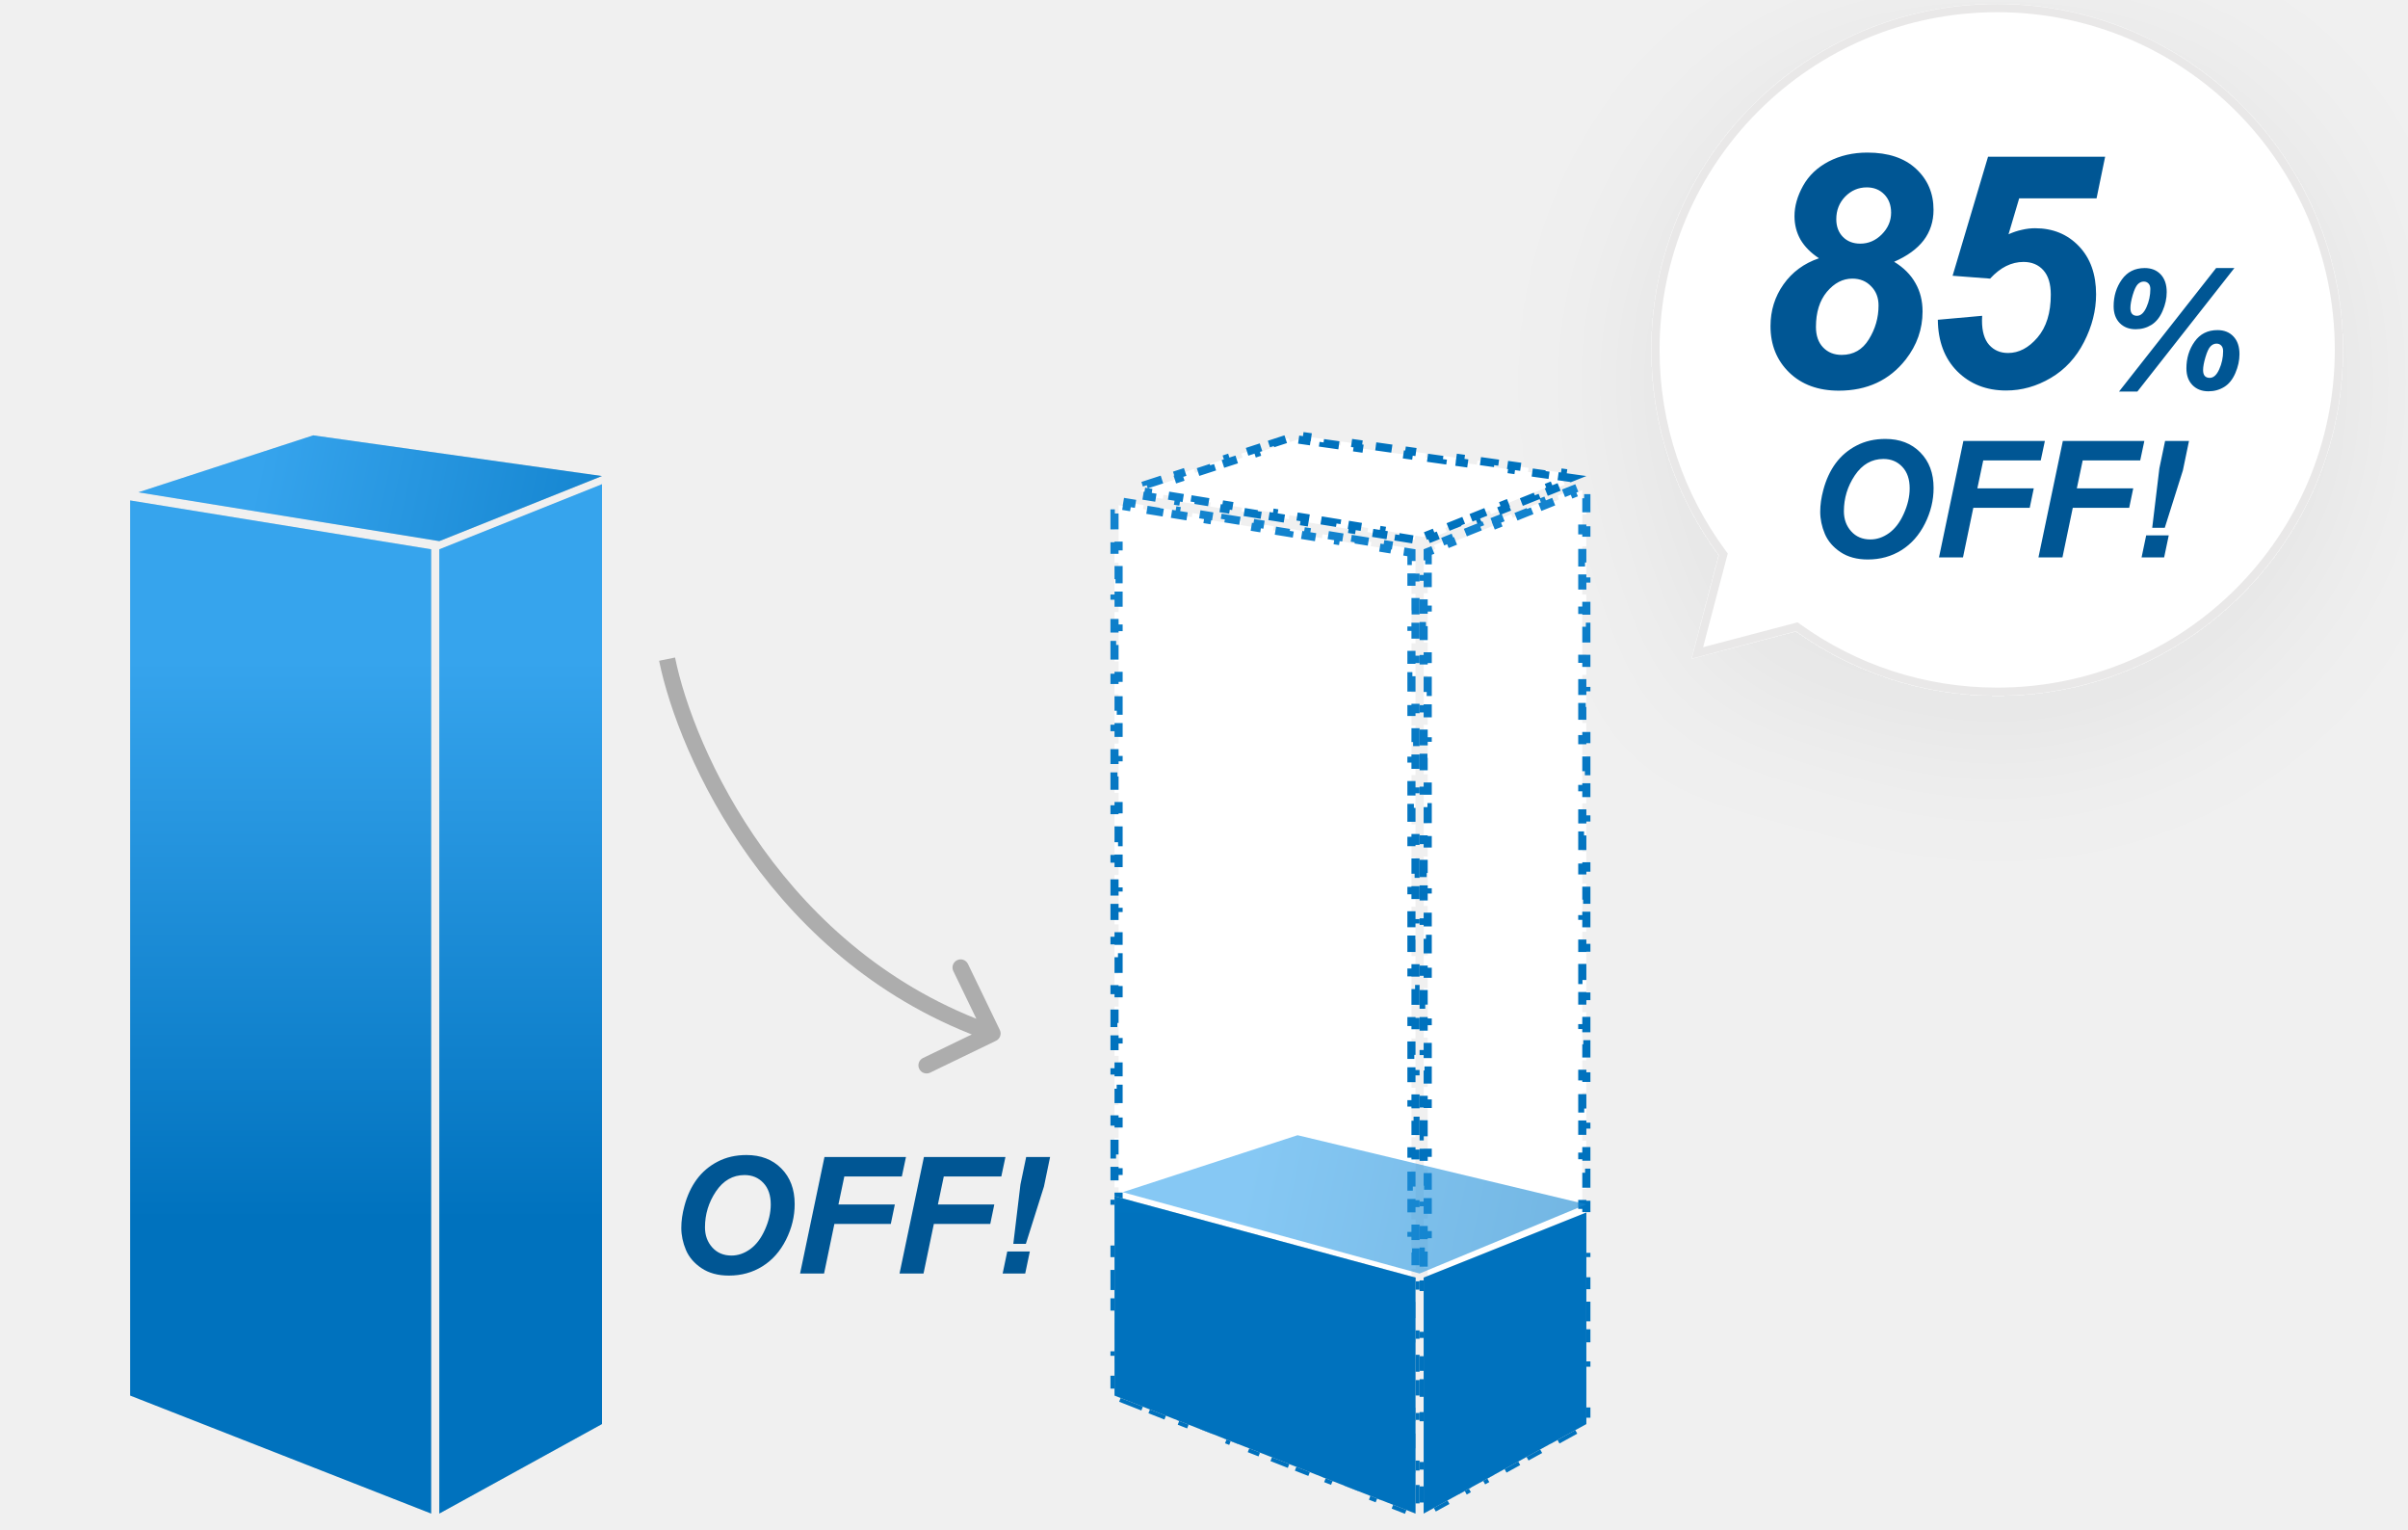
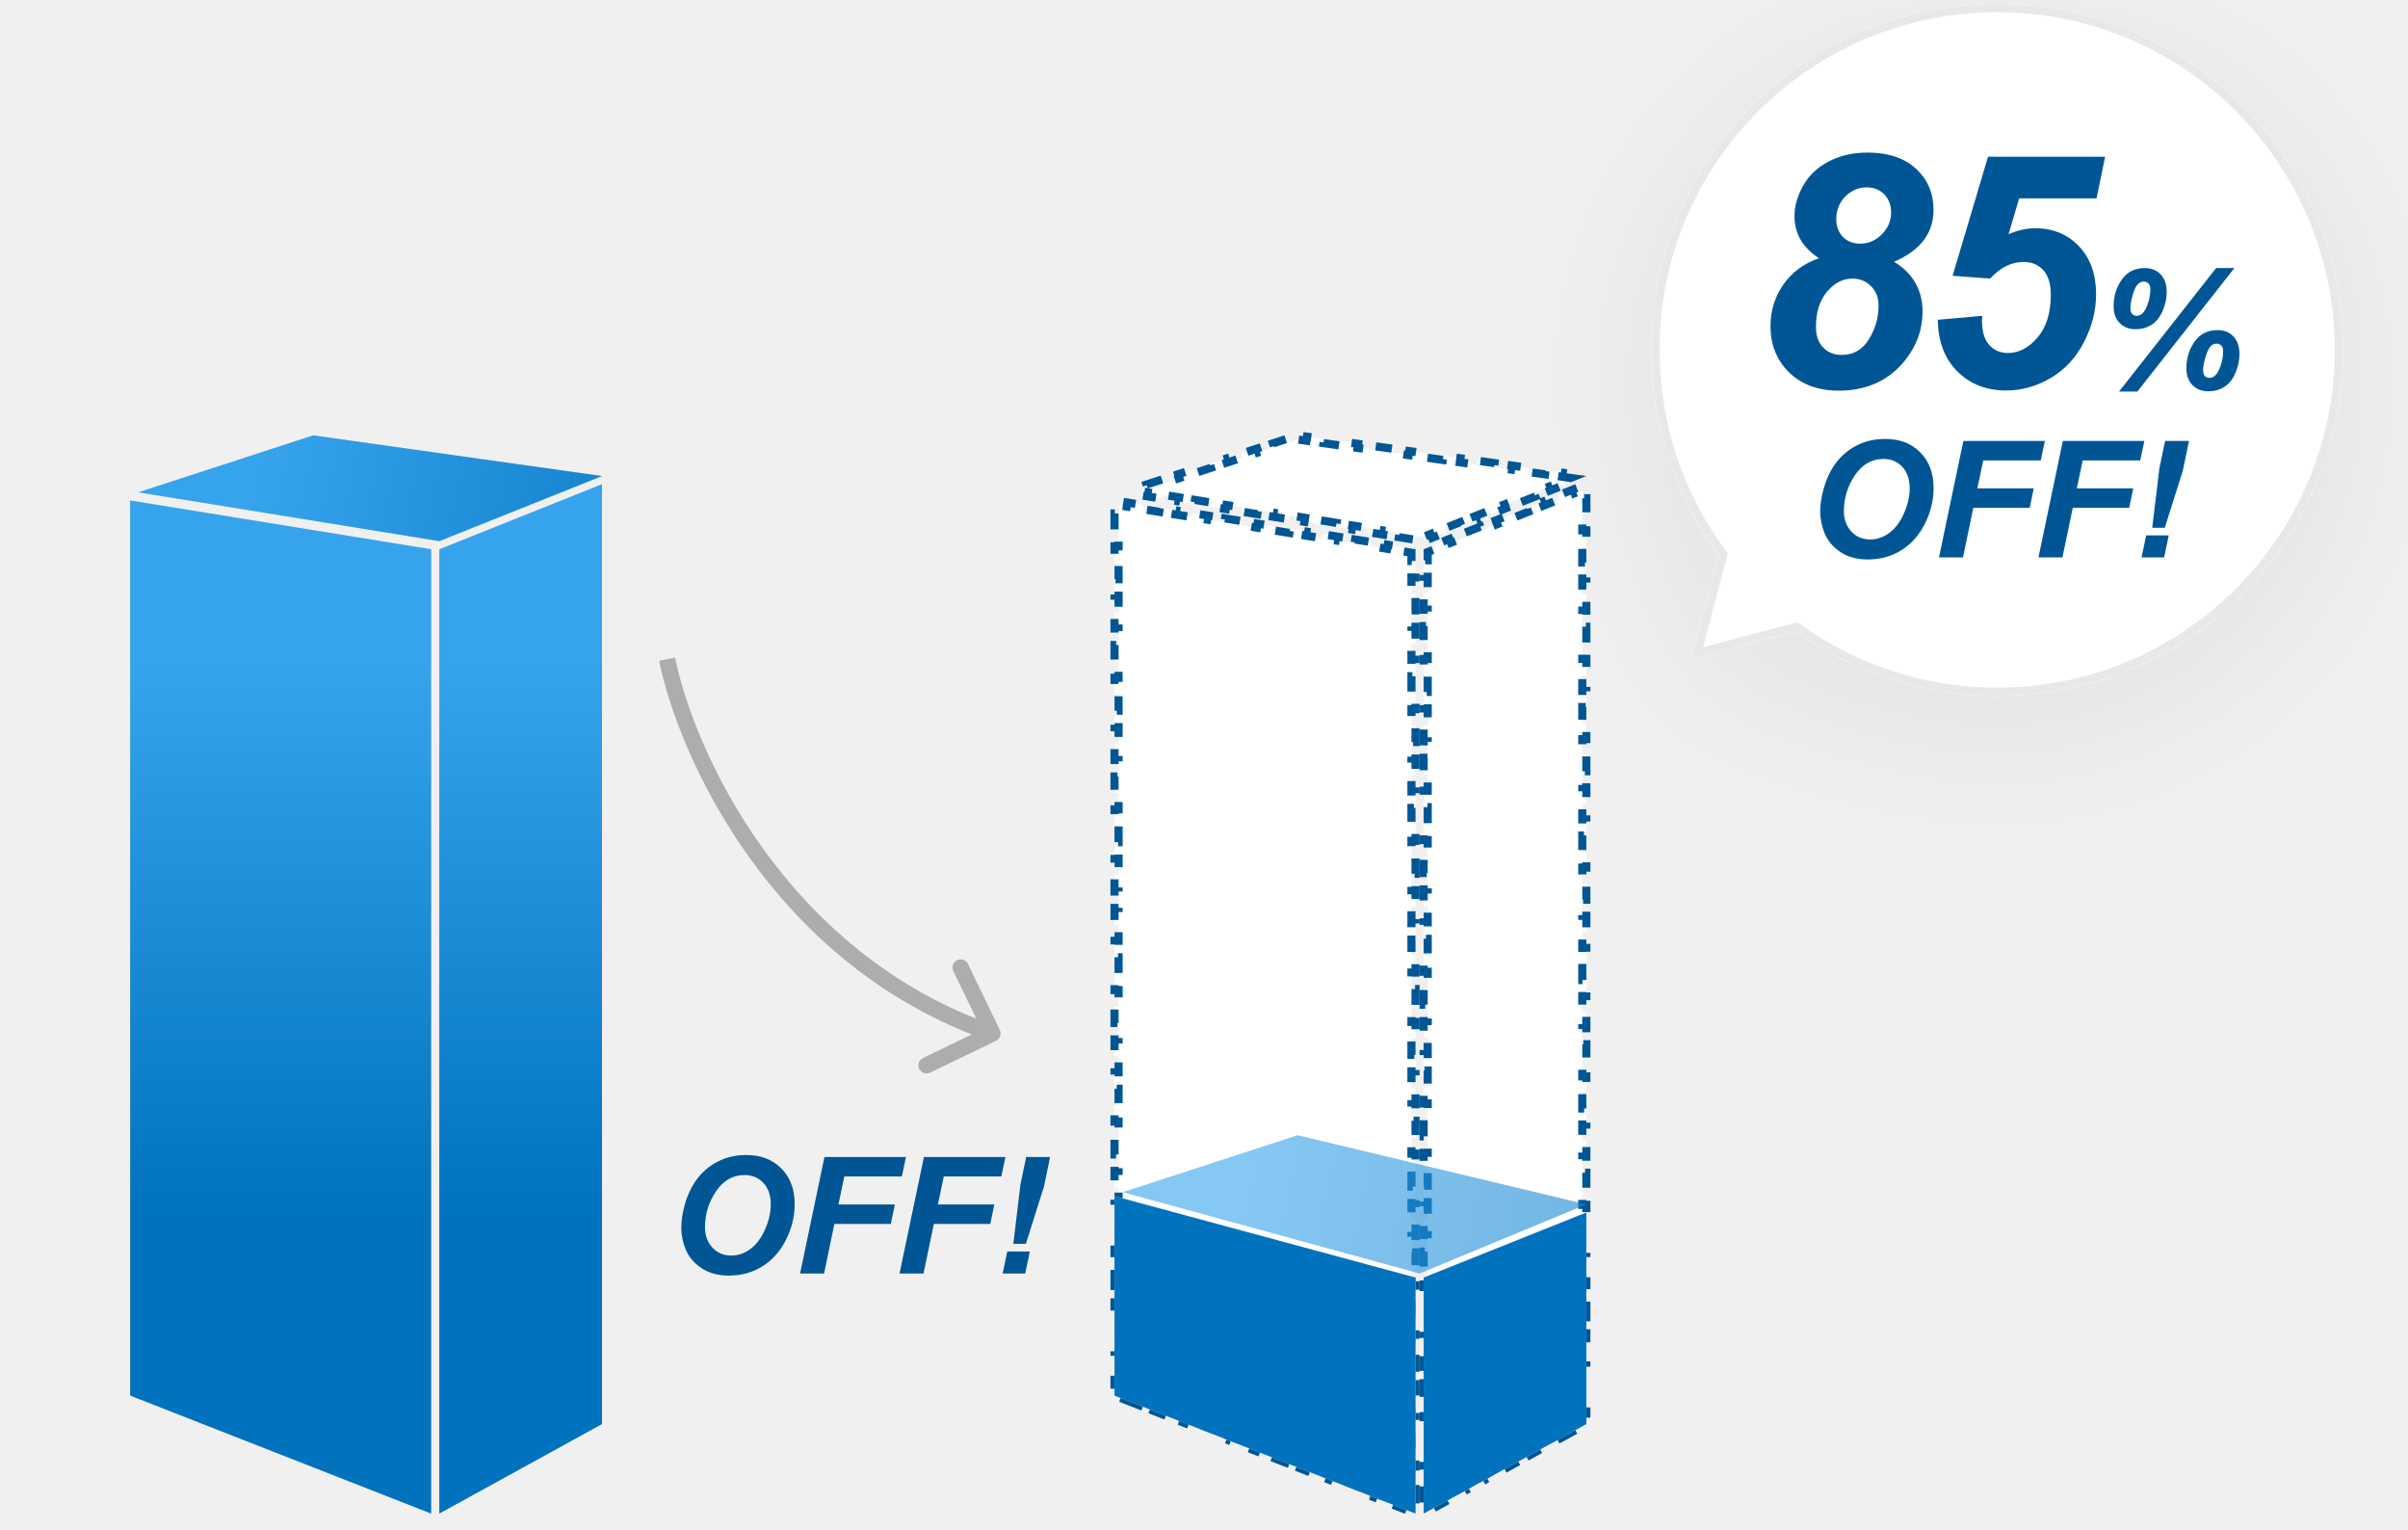
<svg xmlns="http://www.w3.org/2000/svg" width="296" height="188" viewBox="0 0 296 188" fill="none">
-   <g clip-path="url(#clip0_345_8456)">
-     <g filter="url(#filter0_d_345_8456)">
-       <mask id="path-1-inside-1_345_8456" fill="white">
+   <g clip-path="url(#clip0_465_1558)">
+     <g filter="url(#filter0_d_465_1558)">
+       <mask id="path-1-inside-1_465_1558" fill="white">
        <path fill-rule="evenodd" clip-rule="evenodd" d="M245.5 85.5C268.972 85.5 288 66.472 288 43C288 19.528 268.972 0.5 245.5 0.5C222.028 0.5 203 19.528 203 43C203 52.446 206.081 61.172 211.294 68.227L207.95 80.935L220.763 77.563C227.731 82.559 236.272 85.5 245.5 85.5Z" />
      </mask>
      <path fill-rule="evenodd" clip-rule="evenodd" d="M245.5 85.5C268.972 85.5 288 66.472 288 43C288 19.528 268.972 0.5 245.5 0.5C222.028 0.5 203 19.528 203 43C203 52.446 206.081 61.172 211.294 68.227L207.95 80.935L220.763 77.563C227.731 82.559 236.272 85.5 245.5 85.5Z" fill="white" />
-       <path d="M211.294 68.227L212.261 68.482L212.383 68.019L212.098 67.633L211.294 68.227ZM207.95 80.935L206.983 80.68L206.546 82.338L208.204 81.902L207.95 80.935ZM220.763 77.563L221.346 76.75L220.963 76.476L220.509 76.596L220.763 77.563ZM287 43C287 65.92 268.42 84.5 245.5 84.5V86.5C269.524 86.5 289 67.024 289 43H287ZM245.5 1.5C268.42 1.5 287 20.08 287 43H289C289 18.976 269.524 -0.5 245.5 -0.5V1.5ZM204 43C204 20.08 222.58 1.5 245.5 1.5V-0.5C221.476 -0.5 202 18.976 202 43H204ZM212.098 67.633C207.009 60.744 204 52.225 204 43H202C202 52.667 205.154 61.6 210.49 68.822L212.098 67.633ZM208.917 81.189L212.261 68.482L210.327 67.973L206.983 80.68L208.917 81.189ZM220.509 76.596L207.695 79.968L208.204 81.902L221.018 78.53L220.509 76.596ZM245.5 84.5C236.488 84.5 228.149 81.629 221.346 76.75L220.18 78.376C227.313 83.489 236.056 86.5 245.5 86.5V84.5Z" fill="#E9E8E8" mask="url(#path-1-inside-1_345_8456)" />
+       <path d="M211.294 68.227L212.261 68.482L212.383 68.019L212.098 67.633L211.294 68.227ZM207.95 80.935L206.983 80.68L206.546 82.338L208.204 81.902L207.95 80.935ZM220.763 77.563L221.346 76.75L220.963 76.476L220.509 76.596L220.763 77.563ZM287 43C287 65.92 268.42 84.5 245.5 84.5V86.5C269.524 86.5 289 67.024 289 43H287ZM245.5 1.5C268.42 1.5 287 20.08 287 43H289C289 18.976 269.524 -0.5 245.5 -0.5V1.5ZM204 43C204 20.08 222.58 1.5 245.5 1.5V-0.5C221.476 -0.5 202 18.976 202 43H204ZM212.098 67.633C207.009 60.744 204 52.225 204 43H202C202 52.667 205.154 61.6 210.49 68.822L212.098 67.633ZM208.917 81.189L212.261 68.482L210.327 67.973L206.983 80.68L208.917 81.189ZM220.509 76.596L207.695 79.968L208.204 81.902L221.018 78.53L220.509 76.596ZM245.5 84.5C236.488 84.5 228.149 81.629 221.346 76.75L220.18 78.376C227.313 83.489 236.056 86.5 245.5 86.5V84.5Z" fill="#E9E8E8" mask="url(#path-1-inside-1_465_1558)" />
    </g>
    <path d="M16 61.5L53 67.5V186L16 171.5L16 61.5Z" fill="#D9D9D9" />
-     <path d="M16 61.5L53 67.5V186L16 171.5L16 61.5Z" fill="url(#paint0_linear_345_8456)" />
-     <path d="M140.018 172.683L138.218 171.977L138.4 171.512L137.5 171.159L137.5 170.149H137V168.129H137.5V166.109H137V164.089H137.5V162.07H137V160.05H137.5V158.03H137V156.01H137.5V153.99H137V151.97H137.5V149.951H137V147.931H137.5V145.911H137V143.891H137.5V141.871H137V139.851H137.5V137.832H137V135.812H137.5V133.792H137V131.772H137.5V129.752H137V127.732H137.5V125.713H137V123.693H137.5V121.673H137V119.653H137.5V117.633H137V115.613H137.5V113.594H137V111.574H137.5V109.554H137V107.534H137.5V105.514H137V103.494H137.5V101.474H137V99.455H137.5V97.435H137V95.415H137.5V93.395H137V91.375H137.5V89.355H137V87.336H137.5V85.316H137V83.296H137.5V81.276H137V79.256H137.5V77.236H137V75.217H137.5V73.197H137V71.177H137.5V69.157H137V67.137H137.5V65.117H137V63.097H137.5V62.088L138.5 62.25L138.58 61.756L140.58 62.081L140.5 62.574L142.5 62.898L142.58 62.405L144.58 62.729L144.5 63.223L146.5 63.547L146.58 63.053L148.58 63.378L148.5 63.871L150.5 64.196L150.58 63.702L152.58 64.026L152.5 64.52L154.5 64.844L154.58 64.351L156.58 64.675L156.5 65.169L158.5 65.493L158.58 64.999L160.58 65.324L160.5 65.817L162.5 66.142L162.58 65.648L164.58 65.972L164.5 66.466L166.5 66.79L166.58 66.297L168.58 66.621L168.5 67.115L170.5 67.439L170.58 66.945L172.58 67.27L172.5 67.763L173.5 67.925V68.937H174V70.96H173.5V72.983H174V75.006H173.5V77.029H174V79.053H173.5V81.076H174V83.099H173.5V85.122H174V87.145H173.5V89.168H174V91.191H173.5V93.215H174V95.238H173.5V97.261H174V99.284H173.5V101.307H174V103.33H173.5V105.353H174V107.376H173.5V109.4H174V111.423H173.5V113.446H174V115.469H173.5V117.492H174V119.515H173.5V121.538H174V123.562H173.5V125.585H174V127.608H173.5V129.631H174V131.654H173.5V133.677H174V135.7H173.5V137.723H174V139.747H173.5V141.77H174V143.793H173.5V145.816H174V147.839H173.5V149.862H174V151.885H173.5V153.909H174V155.932H173.5V157.955H174V159.978H173.5V162.001H174V164.024H173.5V166.047H174V168.07H173.5V170.094H174V172.117H173.5V174.14H174V176.163H173.5V178.186H174V180.209H173.5V182.232H174V184.255H173.5L173.5 185.267L172.6 184.914L172.418 185.38L170.618 184.674L170.8 184.209L169 183.504L168.818 183.969L167.018 183.264L167.2 182.798L165.4 182.093L165.218 182.558L163.418 181.853L163.6 181.387L161.8 180.682L161.618 181.147L159.818 180.442L160 179.976L158.2 179.271L158.018 179.737L156.218 179.031L156.4 178.566L154.6 177.86L154.418 178.326L152.618 177.62L152.8 177.155L151 176.449L150.818 176.915L149.018 176.21L149.2 175.744L147.4 175.039L147.218 175.504L145.418 174.799L145.6 174.333L143.8 173.628L143.618 174.093L141.818 173.388L142 172.922L140.2 172.217L140.018 172.683Z" fill="white" stroke="url(#paint1_linear_345_8456)" stroke-dasharray="2 2" />
+     <path d="M16 61.5L53 67.5V186L16 171.5L16 61.5Z" fill="url(#paint0_linear_465_1558)" />
+     <path d="M140.018 172.683L138.218 171.977L138.4 171.512L137.5 171.159L137.5 170.149H137V168.129H137.5V166.109H137V164.089H137.5V162.07H137V160.05H137.5V158.03H137V156.01H137.5V153.99H137V151.97H137.5V149.951H137V147.931H137.5V145.911H137V143.891H137.5V141.871H137V139.851H137.5V137.832H137V135.812H137.5V133.792H137V131.772H137.5V129.752H137V127.732H137.5V125.713H137V123.693H137.5V121.673H137V119.653H137.5V117.633H137V115.613H137.5V113.594H137V111.574H137.5V109.554H137V107.534H137.5V105.514H137V103.494H137.5V101.474H137V99.455H137.5V97.435H137V95.415H137.5V93.395H137V91.375H137.5V89.355H137V87.336H137.5V85.316H137V83.296H137.5V81.276H137V79.256H137.5V77.236H137V75.217H137.5V73.197H137V71.177H137.5V69.157H137V67.137H137.5V65.117H137V63.097H137.5V62.088L138.5 62.25L138.58 61.756L140.58 62.081L140.5 62.574L142.5 62.898L142.58 62.405L144.58 62.729L144.5 63.223L146.5 63.547L146.58 63.053L148.58 63.378L148.5 63.871L150.5 64.196L150.58 63.702L152.58 64.026L152.5 64.52L154.5 64.844L154.58 64.351L156.58 64.675L156.5 65.169L158.5 65.493L158.58 64.999L160.58 65.324L160.5 65.817L162.5 66.142L162.58 65.648L164.58 65.972L164.5 66.466L166.5 66.79L166.58 66.297L168.58 66.621L168.5 67.115L170.5 67.439L170.58 66.945L172.58 67.27L172.5 67.763L173.5 67.925V68.937H174V70.96H173.5V72.983H174V75.006H173.5V77.029H174V79.053H173.5V81.076H174V83.099H173.5V85.122H174V87.145H173.5V89.168H174V91.191H173.5V93.215H174V95.238H173.5V97.261H174V99.284H173.5V101.307H174V103.33H173.5V105.353H174V107.376H173.5V109.4H174V111.423H173.5V113.446H174V115.469H173.5V117.492H174V119.515H173.5V121.538H174V123.562H173.5V125.585H174V127.608H173.5V129.631H174V131.654H173.5V133.677H174V135.7H173.5V137.723H174V139.747H173.5V141.77H174V143.793H173.5V145.816H174V147.839H173.5V149.862H174V151.885H173.5V153.909H174V155.932H173.5V157.955H174V159.978H173.5V162.001H174V164.024H173.5V166.047H174V168.07H173.5V170.094H174V172.117H173.5V174.14H174V176.163H173.5V178.186H174V180.209H173.5V182.232H174V184.255H173.5L173.5 185.267L172.6 184.914L172.418 185.38L170.618 184.674L170.8 184.209L169 183.504L168.818 183.969L167.018 183.264L167.2 182.798L165.4 182.093L165.218 182.558L163.418 181.853L163.6 181.387L161.8 180.682L161.618 181.147L159.818 180.442L160 179.976L158.2 179.271L158.018 179.737L156.218 179.031L156.4 178.566L154.6 177.86L154.418 178.326L152.618 177.62L152.8 177.155L151 176.449L150.818 176.915L149.018 176.21L149.2 175.744L147.4 175.039L147.218 175.504L145.418 174.799L145.6 174.333L143.8 173.628L143.618 174.093L141.818 173.388L142 172.922L140.2 172.217L140.018 172.683Z" fill="white" stroke="#005694" stroke-dasharray="2 2" />
    <path d="M137 147L174 157V186L137 171.5L137 147Z" fill="#D9D9D9" />
-     <path d="M137 147L174 157V186L137 171.5L137 147Z" fill="url(#paint2_linear_345_8456)" />
+     <path d="M137 147L174 157V186L137 171.5L137 147Z" fill="url(#paint1_linear_465_1558)" />
    <path d="M74 59.5L54 67.5V186L74 175V59.5Z" fill="#D9D9D9" />
-     <path d="M74 59.5L54 67.5V186L74 175V59.5Z" fill="url(#paint3_linear_345_8456)" />
-     <path d="M191.891 176.71L193.791 175.665L193.55 175.227L194.5 174.704L194.5 173.718H195V171.744H194.5V169.77H195V167.797H194.5V165.823H195V163.85H194.5V161.876H195V159.903H194.5V157.929H195V155.956H194.5V153.982H195V152.009H194.5V150.035H195V148.061H194.5V146.088H195V144.114H194.5V142.141H195V140.167H194.5V138.194H195V136.22H194.5V134.247H195V132.273H194.5V130.3H195V128.326H194.5V126.352H195V124.379H194.5V122.405H195V120.432H194.5V118.458H195V116.485H194.5V114.511H195V112.538H194.5V110.564H195V108.59H194.5V106.617H195V104.643H194.5V102.67H195V100.696H194.5V98.723H195V96.749H194.5V94.776H195V92.802H194.5V90.829H195V88.855H194.5V86.881H195V84.908H194.5V82.934H195V80.961H194.5V78.987H195V77.014H194.5V75.04H195V73.067H194.5V71.093H195V69.12H194.5V67.146H195V65.172H194.5V63.199H195V61.225H194.5V60.239L193.55 60.618L193.364 60.154L191.464 60.914L191.65 61.379L189.75 62.139L189.564 61.674L187.664 62.434L187.85 62.898L185.95 63.658L185.764 63.194L183.864 63.954L184.05 64.418L182.15 65.178L181.964 64.714L180.064 65.474L180.25 65.939L178.35 66.698L178.164 66.234L176.264 66.994L176.45 67.459L175.5 67.838V68.85H175V70.873H175.5V72.895H175V74.918H175.5V76.941H175V78.963H175.5V80.986H175V83.009H175.5V85.031H175V87.054H175.5V89.077H175V91.099H175.5V93.122H175V95.145H175.5V97.168H175V99.19H175.5V101.213H175V103.236H175.5V105.258H175V107.281H175.5V109.304H175V111.326H175.5V113.349H175V115.372H175.5V117.394H175V119.417H175.5V121.44H175V123.462H175.5V125.485H175V127.508H175.5V129.53H175V131.553H175.5V133.576H175V135.599H175.5V137.621H175V139.644H175.5V141.667H175V143.689H175.5V145.712H175V147.735H175.5V149.757H175V151.78H175.5V153.803H175V155.825H175.5V157.848H175V159.871H175.5V161.893H175V163.916H175.5V165.939H175V167.962H175.5V169.984H175V172.007H175.5V174.03H175V176.052H175.5V178.075H175V180.098H175.5V182.12H175V184.143H175.5V185.154L176.45 184.632L176.691 185.07L178.591 184.025L178.35 183.587L180.25 182.542L180.491 182.98L182.391 181.935L182.15 181.497L184.05 180.452L184.291 180.89L186.191 179.845L185.95 179.407L187.85 178.362L188.091 178.8L189.991 177.755L189.75 177.317L191.65 176.272L191.891 176.71Z" fill="white" stroke="url(#paint4_linear_345_8456)" stroke-dasharray="2 2" />
+     <path d="M74 59.5L54 67.5V186L74 175V59.5Z" fill="url(#paint2_linear_465_1558)" />
+     <path d="M191.891 176.71L193.791 175.665L193.55 175.227L194.5 174.704L194.5 173.718H195V171.744H194.5V169.77H195V167.797H194.5V165.823H195V163.85H194.5V161.876H195V159.903H194.5V157.929H195V155.956H194.5V153.982H195V152.009H194.5V150.035H195V148.061H194.5V146.088H195V144.114H194.5V142.141H195V140.167H194.5V138.194H195V136.22H194.5V134.247H195V132.273H194.5V130.3H195V128.326H194.5V126.352H195V124.379H194.5V122.405H195V120.432H194.5V118.458H195V116.485H194.5V114.511H195V112.538H194.5V110.564H195V108.59H194.5V106.617H195V104.643H194.5V102.67H195V100.696H194.5V98.723H195V96.749H194.5V94.776H195V92.802H194.5V90.829H195V88.855H194.5V86.881H195V84.908H194.5V82.934H195V80.961H194.5V78.987H195V77.014H194.5V75.04H195V73.067H194.5V71.093H195V69.12H194.5V67.146H195V65.172H194.5V63.199H195V61.225H194.5V60.239L193.55 60.618L193.364 60.154L191.464 60.914L191.65 61.379L189.75 62.139L189.564 61.674L187.664 62.434L187.85 62.898L185.95 63.658L185.764 63.194L183.864 63.954L184.05 64.418L182.15 65.178L181.964 64.714L180.064 65.474L180.25 65.939L178.35 66.698L178.164 66.234L176.264 66.994L176.45 67.459L175.5 67.838V68.85H175V70.873H175.5V72.895H175V74.918H175.5V76.941H175V78.963H175.5V80.986H175V83.009H175.5V85.031H175V87.054H175.5V89.077H175V91.099H175.5V93.122H175V95.145H175.5V97.168H175V99.19H175.5V101.213H175V103.236H175.5V105.258H175V107.281H175.5V109.304H175V111.326H175.5V113.349H175V115.372H175.5V117.394H175V119.417H175.5V121.44H175V123.462H175.5V125.485H175V127.508H175.5V129.53H175V131.553H175.5V133.576H175V135.599H175.5V137.621H175V139.644H175.5V141.667H175V143.689H175.5V145.712H175V147.735H175.5V149.757H175V151.78H175.5V153.803H175V155.825H175.5V157.848H175V159.871H175.5V161.893H175V163.916H175.5V165.939H175V167.962H175.5V169.984H175V172.007H175.5V174.03H175V176.052H175.5V178.075H175V180.098H175.5V182.12H175V184.143H175.5V185.154L176.45 184.632L176.691 185.07L178.591 184.025L178.35 183.587L180.25 182.542L180.491 182.98L182.391 181.935L182.15 181.497L184.05 180.452L184.291 180.89L186.191 179.845L185.95 179.407L187.85 178.362L188.091 178.8L189.991 177.755L189.75 177.317L191.65 176.272L191.891 176.71Z" fill="white" stroke="#005694" stroke-dasharray="2 2" />
    <path d="M195 149L175 157V186L195 175V149Z" fill="#D9D9D9" />
-     <path d="M195 149L175 157V186L195 175V149Z" fill="url(#paint5_linear_345_8456)" />
+     <path d="M195 149L175 157V186L195 175V149Z" fill="url(#paint3_linear_465_1558)" />
    <path d="M17 60.5L38.5 53.5L74 58.5L54 66.5L17 60.5Z" fill="#D9D9D9" />
-     <path d="M17 60.5L38.5 53.5L74 58.5L54 66.5L17 60.5Z" fill="url(#paint6_linear_345_8456)" />
-     <path d="M140.933 59.545L142.876 58.913L143.031 59.388L144.974 58.755L144.819 58.28L146.762 57.647L146.917 58.123L148.859 57.49L148.705 57.015L150.647 56.382L150.802 56.858L152.745 56.225L152.59 55.75L154.533 55.117L154.688 55.593L156.631 54.96L156.476 54.485L158.419 53.852L158.574 54.328L159.545 54.011L160.593 54.159L160.662 53.664L162.758 53.959L162.688 54.454L164.783 54.749L164.853 54.254L166.948 54.549L166.879 55.044L168.974 55.339L169.044 54.844L171.139 55.139L171.069 55.635L173.165 55.93L173.235 55.434L175.33 55.73L175.26 56.225L177.355 56.52L177.425 56.025L179.521 56.32L179.451 56.815L181.546 57.11L181.616 56.615L183.711 56.91L183.641 57.405L185.737 57.7L185.807 57.205L187.902 57.501L187.832 57.996L189.927 58.291L189.997 57.796L192.093 58.091L192.023 58.586L193.071 58.733L192.164 59.096L192.35 59.56L190.537 60.285L190.351 59.821L188.539 60.546L188.724 61.01L186.912 61.736L186.726 61.271L184.913 61.996L185.099 62.461L183.286 63.186L183.1 62.721L181.288 63.447L181.473 63.911L179.661 64.636L179.475 64.172L177.662 64.897L177.848 65.361L176.035 66.086L175.849 65.622L174.943 65.984L173.976 65.828L173.896 66.321L171.961 66.007L172.041 65.514L170.106 65.2L170.026 65.694L168.091 65.38L168.171 64.886L166.236 64.573L166.156 65.066L164.222 64.752L164.302 64.259L162.367 63.945L162.287 64.439L160.352 64.125L160.432 63.631L158.497 63.318L158.417 63.811L156.482 63.497L156.562 63.004L154.628 62.69L154.548 63.184L152.613 62.87L152.693 62.376L150.758 62.062L150.678 62.556L148.743 62.242L148.823 61.749L146.888 61.435L146.808 61.928L144.874 61.615L144.954 61.121L143.019 60.807L142.939 61.301L141.004 60.987L141.084 60.494L140.117 60.337L141.088 60.02L140.933 59.545Z" fill="white" stroke="url(#paint7_linear_345_8456)" stroke-dasharray="2 2" />
-     <path d="M138 146.505L159.5 139.505L195 148L174.5 156.5L138 146.505Z" fill="url(#paint8_linear_345_8456)" fill-opacity="0.6" />
+     <path d="M17 60.5L38.5 53.5L74 58.5L54 66.5L17 60.5Z" fill="url(#paint4_linear_465_1558)" />
+     <path d="M140.933 59.545L142.876 58.913L143.031 59.388L144.974 58.755L144.819 58.28L146.762 57.647L146.917 58.123L148.859 57.49L148.705 57.015L150.647 56.382L150.802 56.858L152.745 56.225L152.59 55.75L154.533 55.117L154.688 55.593L156.631 54.96L156.476 54.485L158.419 53.852L158.574 54.328L159.545 54.011L160.593 54.159L160.662 53.664L162.758 53.959L162.688 54.454L164.783 54.749L164.853 54.254L166.948 54.549L166.879 55.044L168.974 55.339L169.044 54.844L171.139 55.139L171.069 55.635L173.165 55.93L173.235 55.434L175.33 55.73L175.26 56.225L177.355 56.52L177.425 56.025L179.521 56.32L179.451 56.815L181.546 57.11L181.616 56.615L183.711 56.91L183.641 57.405L185.737 57.7L185.807 57.205L187.902 57.501L187.832 57.996L189.927 58.291L189.997 57.796L192.093 58.091L192.023 58.586L193.071 58.733L192.164 59.096L192.35 59.56L190.537 60.285L190.351 59.821L188.539 60.546L188.724 61.01L186.912 61.736L186.726 61.271L184.913 61.996L185.099 62.461L183.286 63.186L183.1 62.721L181.288 63.447L181.473 63.911L179.661 64.636L179.475 64.172L177.662 64.897L177.848 65.361L176.035 66.086L175.849 65.622L174.943 65.984L173.976 65.828L173.896 66.321L171.961 66.007L172.041 65.514L170.106 65.2L170.026 65.694L168.091 65.38L168.171 64.886L166.236 64.573L166.156 65.066L164.222 64.752L164.302 64.259L162.367 63.945L162.287 64.439L160.352 64.125L160.432 63.631L158.497 63.318L158.417 63.811L156.482 63.497L156.562 63.004L154.628 62.69L154.548 63.184L152.613 62.87L152.693 62.376L150.758 62.062L150.678 62.556L148.743 62.242L148.823 61.749L146.888 61.435L146.808 61.928L144.874 61.615L144.954 61.121L143.019 60.807L142.939 61.301L141.004 60.987L141.084 60.494L140.117 60.337L141.088 60.02L140.933 59.545Z" fill="white" stroke="#005694" stroke-dasharray="2 2" />
+     <path d="M138 146.505L159.5 139.505L195 148L174.5 156.5L138 146.505Z" fill="url(#paint5_linear_465_1558)" fill-opacity="0.6" />
    <path d="M122.435 127.9C122.932 127.66 123.141 127.062 122.9 126.565L118.985 118.461C118.745 117.964 118.147 117.756 117.65 117.996C117.152 118.236 116.944 118.834 117.184 119.331L120.665 126.535L113.461 130.015C112.964 130.255 112.756 130.853 112.996 131.35C113.236 131.848 113.834 132.056 114.331 131.816L122.435 127.9ZM81.02 81.199C83.392 92.891 94.812 118.584 121.671 127.944L122.329 126.056C96.388 117.016 85.274 92.109 82.98 80.801L81.02 81.199Z" fill="#ADADAD" />
    <path d="M83.748 150.885C83.748 150.038 83.875 149.146 84.129 148.209C84.461 146.952 84.966 145.862 85.643 144.938C86.326 144.013 87.186 143.284 88.221 142.75C89.256 142.21 90.434 141.939 91.756 141.939C93.527 141.939 94.956 142.49 96.043 143.59C97.137 144.69 97.684 146.148 97.684 147.965C97.684 149.475 97.329 150.937 96.619 152.35C95.909 153.762 94.946 154.85 93.728 155.611C92.511 156.373 91.134 156.754 89.598 156.754C88.263 156.754 87.143 156.451 86.238 155.846C85.333 155.24 84.692 154.492 84.314 153.6C83.937 152.701 83.748 151.796 83.748 150.885ZM86.658 150.826C86.658 151.809 86.958 152.633 87.557 153.297C88.156 153.961 88.943 154.293 89.92 154.293C90.714 154.293 91.476 154.033 92.205 153.512C92.941 152.984 93.546 152.19 94.022 151.129C94.503 150.061 94.744 149.023 94.744 148.014C94.744 146.887 94.441 146.005 93.836 145.367C93.231 144.723 92.459 144.4 91.522 144.4C90.083 144.4 88.911 145.071 88.006 146.412C87.107 147.753 86.658 149.225 86.658 150.826ZM98.348 156.5L101.346 142.184H111.365L110.857 144.576H103.787L103.064 148.014H109.998L109.5 150.406H102.566L101.297 156.5H98.348ZM110.574 156.5L113.572 142.184H123.592L123.084 144.576H116.014L115.291 148.014H122.225L121.727 150.406H114.793L113.523 156.5H110.574ZM126.102 152.857H124.559L125.438 145.553L126.141 142.184H129.08L128.328 145.807L126.102 152.857ZM123.816 153.795H126.59L126.023 156.5H123.25L123.816 153.795Z" fill="#005694" />
    <path d="M223.748 62.885C223.748 62.038 223.875 61.147 224.129 60.209C224.461 58.953 224.965 57.862 225.643 56.938C226.326 56.013 227.186 55.284 228.221 54.75C229.256 54.21 230.434 53.94 231.756 53.94C233.527 53.94 234.956 54.49 236.043 55.59C237.137 56.69 237.684 58.148 237.684 59.965C237.684 61.475 237.329 62.937 236.619 64.35C235.91 65.762 234.946 66.85 233.729 67.611C232.511 68.373 231.134 68.754 229.598 68.754C228.263 68.754 227.143 68.451 226.238 67.846C225.333 67.24 224.692 66.492 224.314 65.6C223.937 64.701 223.748 63.796 223.748 62.885ZM226.658 62.826C226.658 63.809 226.958 64.633 227.557 65.297C228.156 65.961 228.943 66.293 229.92 66.293C230.714 66.293 231.476 66.033 232.205 65.512C232.941 64.984 233.546 64.19 234.021 63.129C234.503 62.061 234.744 61.023 234.744 60.014C234.744 58.887 234.441 58.005 233.836 57.367C233.23 56.723 232.459 56.4 231.521 56.4C230.083 56.4 228.911 57.071 228.006 58.412C227.107 59.753 226.658 61.225 226.658 62.826ZM238.348 68.5L241.346 54.184H251.365L250.857 56.576H243.787L243.064 60.014H249.998L249.5 62.406H242.566L241.297 68.5H238.348ZM250.574 68.5L253.572 54.184H263.592L263.084 56.576H256.014L255.291 60.014H262.225L261.727 62.406H254.793L253.523 68.5H250.574ZM266.102 64.857H264.559L265.438 57.553L266.141 54.184H269.08L268.328 57.807L266.102 64.857ZM263.816 65.795H266.59L266.023 68.5H263.25L263.816 65.795Z" fill="#005694" />
    <path d="M259.816 37.627C259.816 36.383 260.152 35.293 260.822 34.355C261.493 33.411 262.43 32.94 263.635 32.94C264.455 32.94 265.109 33.2 265.598 33.721C266.092 34.242 266.34 34.967 266.34 35.898C266.34 36.667 266.171 37.438 265.832 38.213C265.5 38.988 265.044 39.557 264.465 39.922C263.885 40.28 263.238 40.459 262.521 40.459C261.714 40.459 261.06 40.205 260.559 39.697C260.064 39.19 259.816 38.499 259.816 37.627ZM261.877 37.852C261.877 38.184 261.949 38.428 262.092 38.584C262.235 38.734 262.43 38.809 262.678 38.809C263.146 38.809 263.537 38.457 263.85 37.754C264.169 37.044 264.328 36.296 264.328 35.508C264.328 35.221 264.253 35 264.104 34.844C263.954 34.681 263.758 34.6 263.518 34.6C263.244 34.6 262.997 34.714 262.775 34.941C262.561 35.163 262.355 35.602 262.16 36.26C261.971 36.911 261.877 37.441 261.877 37.852ZM262.736 48.115H260.48L272.414 32.94H274.66L262.736 48.115ZM268.762 45.264C268.762 44.02 269.097 42.926 269.768 41.982C270.438 41.038 271.376 40.566 272.58 40.566C273.4 40.566 274.055 40.827 274.543 41.348C275.038 41.868 275.285 42.594 275.285 43.525C275.285 44.294 275.116 45.068 274.777 45.85C274.445 46.624 273.99 47.191 273.41 47.549C272.831 47.907 272.183 48.086 271.467 48.086C270.66 48.086 270.005 47.832 269.504 47.324C269.009 46.816 268.762 46.13 268.762 45.264ZM270.812 45.478C270.812 45.81 270.884 46.055 271.027 46.211C271.171 46.361 271.369 46.435 271.623 46.435C272.092 46.435 272.482 46.084 272.795 45.381C273.114 44.678 273.273 43.932 273.273 43.145C273.273 42.852 273.199 42.627 273.049 42.471C272.899 42.308 272.704 42.227 272.463 42.227C272.189 42.227 271.942 42.34 271.721 42.568C271.506 42.79 271.301 43.229 271.105 43.887C270.91 44.538 270.812 45.068 270.812 45.478Z" fill="#005694" />
    <path d="M223.594 31.738C222.591 31.074 221.836 30.312 221.328 29.453C220.833 28.581 220.586 27.617 220.586 26.562C220.586 25.338 220.938 24.095 221.641 22.832C222.344 21.569 223.392 20.573 224.785 19.844C226.191 19.115 227.78 18.75 229.551 18.75C232.103 18.75 234.095 19.414 235.527 20.742C236.96 22.07 237.676 23.75 237.676 25.781C237.676 27.213 237.272 28.463 236.465 29.531C235.658 30.586 234.447 31.465 232.832 32.168C234.004 32.884 234.876 33.757 235.449 34.785C236.035 35.801 236.328 36.966 236.328 38.281C236.328 40.443 235.638 42.409 234.258 44.18C232.253 46.732 229.512 48.008 226.035 48.008C223.509 48.008 221.478 47.266 219.941 45.781C218.405 44.284 217.637 42.383 217.637 40.078C217.637 38.164 218.171 36.452 219.238 34.941C220.306 33.431 221.758 32.363 223.594 31.738ZM225.723 26.934C225.723 27.832 225.996 28.561 226.543 29.121C227.09 29.668 227.799 29.941 228.672 29.941C229.674 29.941 230.553 29.564 231.309 28.809C232.077 28.04 232.461 27.148 232.461 26.133C232.461 25.208 232.181 24.46 231.621 23.887C231.061 23.314 230.345 23.027 229.473 23.027C228.444 23.027 227.559 23.405 226.816 24.16C226.087 24.915 225.723 25.84 225.723 26.934ZM223.223 40.176C223.223 41.243 223.516 42.083 224.102 42.695C224.688 43.307 225.449 43.613 226.387 43.613C227.832 43.613 228.945 42.975 229.727 41.699C230.521 40.423 230.918 39.036 230.918 37.539C230.918 36.575 230.612 35.788 230 35.176C229.401 34.551 228.633 34.238 227.695 34.238C226.523 34.238 225.482 34.779 224.57 35.859C223.672 36.94 223.223 38.379 223.223 40.176ZM238.205 39.297L243.654 38.809C243.641 39.069 243.634 39.264 243.634 39.395C243.634 40.723 243.927 41.719 244.513 42.383C245.112 43.047 245.887 43.379 246.837 43.379C248.166 43.379 249.37 42.747 250.451 41.484C251.545 40.208 252.091 38.45 252.091 36.211C252.091 34.883 251.785 33.88 251.173 33.203C250.561 32.526 249.748 32.188 248.732 32.188C248.003 32.188 247.293 32.357 246.603 32.695C245.926 33.034 245.268 33.548 244.63 34.238L240.021 33.887L244.377 19.258H258.771L257.716 24.375H248.205L246.896 28.789C247.443 28.542 247.99 28.359 248.537 28.242C249.084 28.112 249.624 28.047 250.158 28.047C252.345 28.047 254.142 28.783 255.548 30.254C256.955 31.725 257.658 33.698 257.658 36.172C257.658 38.151 257.163 40.104 256.173 42.031C255.197 43.945 253.836 45.417 252.091 46.445C250.347 47.474 248.517 47.988 246.603 47.988C244.168 47.988 242.163 47.2 240.587 45.625C239.025 44.05 238.231 41.94 238.205 39.297Z" fill="#005694" />
  </g>
  <defs>
-     <filter id="filter0_d_345_8456" x="183" y="-15.5" width="125" height="125" filterUnits="userSpaceOnUse" color-interpolation-filters="sRGB">
+     <filter id="filter0_d_465_1558" x="183" y="-15.5" width="125" height="125" filterUnits="userSpaceOnUse" color-interpolation-filters="sRGB">
      <feFlood flood-opacity="0" result="BackgroundImageFix" />
      <feColorMatrix in="SourceAlpha" type="matrix" values="0 0 0 0 0 0 0 0 0 0 0 0 0 0 0 0 0 0 127 0" result="hardAlpha" />
      <feOffset dy="4" />
      <feGaussianBlur stdDeviation="10" />
      <feComposite in2="hardAlpha" operator="out" />
      <feColorMatrix type="matrix" values="0 0 0 0 0 0 0 0 0 0 0 0 0 0 0 0 0 0 0.06 0" />
-       <feBlend mode="normal" in2="BackgroundImageFix" result="effect1_dropShadow_345_8456" />
-       <feBlend mode="normal" in="SourceGraphic" in2="effect1_dropShadow_345_8456" result="shape" />
+       <feBlend mode="normal" in2="BackgroundImageFix" result="effect1_dropShadow_465_1558" />
+       <feBlend mode="normal" in="SourceGraphic" in2="effect1_dropShadow_465_1558" result="shape" />
    </filter>
-     <linearGradient id="paint0_linear_345_8456" x1="34.5" y1="149.833" x2="34.5" y2="81.222" gradientUnits="userSpaceOnUse">
+     <linearGradient id="paint0_linear_465_1558" x1="34.5" y1="149.833" x2="34.5" y2="81.222" gradientUnits="userSpaceOnUse">
      <stop stop-color="#0072BE" />
      <stop offset="1" stop-color="#36A4ED" />
    </linearGradient>
-     <linearGradient id="paint1_linear_345_8456" x1="139.775" y1="112.184" x2="139.775" y2="-27.85" gradientUnits="userSpaceOnUse">
+     <linearGradient id="paint1_linear_465_1558" x1="155.5" y1="149.833" x2="155.5" y2="81.222" gradientUnits="userSpaceOnUse">
+       <stop stop-color="#0072BE" />
+       <stop offset="1" stop-color="#00A0E6" />
+     </linearGradient>
+     <linearGradient id="paint2_linear_465_1558" x1="72.5" y1="149.833" x2="72.5" y2="81.222" gradientUnits="userSpaceOnUse">
      <stop stop-color="#0072BE" />
      <stop offset="1" stop-color="#36A4ED" />
    </linearGradient>
-     <linearGradient id="paint2_linear_345_8456" x1="155.5" y1="149.833" x2="155.5" y2="81.222" gradientUnits="userSpaceOnUse">
-       <stop stop-color="#0072BE" />
-       <stop offset="1" stop-color="#00A0E6" />
-     </linearGradient>
-     <linearGradient id="paint3_linear_345_8456" x1="72.5" y1="149.833" x2="72.5" y2="81.222" gradientUnits="userSpaceOnUse">
+     <linearGradient id="paint3_linear_465_1558" x1="193.5" y1="149.833" x2="193.5" y2="81.222" gradientUnits="userSpaceOnUse">
      <stop stop-color="#0072BE" />
      <stop offset="1" stop-color="#36A4ED" />
    </linearGradient>
-     <linearGradient id="paint4_linear_345_8456" x1="193.5" y1="110.999" x2="193.5" y2="-31.285" gradientUnits="userSpaceOnUse">
+     <linearGradient id="paint4_linear_465_1558" x1="101.276" y1="60.225" x2="34.164" y2="45.96" gradientUnits="userSpaceOnUse">
      <stop stop-color="#0072BE" />
      <stop offset="1" stop-color="#36A4ED" />
    </linearGradient>
-     <linearGradient id="paint5_linear_345_8456" x1="193.5" y1="149.833" x2="193.5" y2="81.222" gradientUnits="userSpaceOnUse">
+     <linearGradient id="paint5_linear_465_1558" x1="222.276" y1="146.23" x2="155.164" y2="131.965" gradientUnits="userSpaceOnUse">
      <stop stop-color="#0072BE" />
      <stop offset="1" stop-color="#36A4ED" />
    </linearGradient>
-     <linearGradient id="paint6_linear_345_8456" x1="101.276" y1="60.225" x2="34.164" y2="45.96" gradientUnits="userSpaceOnUse">
-       <stop stop-color="#0072BE" />
-       <stop offset="1" stop-color="#36A4ED" />
-     </linearGradient>
-     <linearGradient id="paint7_linear_345_8456" x1="160.251" y1="64.171" x2="99.368" y2="51.23" gradientUnits="userSpaceOnUse">
-       <stop stop-color="#0072BE" />
-       <stop offset="1" stop-color="#36A4ED" />
-     </linearGradient>
-     <linearGradient id="paint8_linear_345_8456" x1="222.277" y1="146.23" x2="155.165" y2="131.965" gradientUnits="userSpaceOnUse">
-       <stop stop-color="#0072BE" />
-       <stop offset="1" stop-color="#36A4ED" />
-     </linearGradient>
-     <clipPath id="clip0_345_8456">
+     <clipPath id="clip0_465_1558">
      <rect width="296" height="188" fill="white" />
    </clipPath>
  </defs>
</svg>
